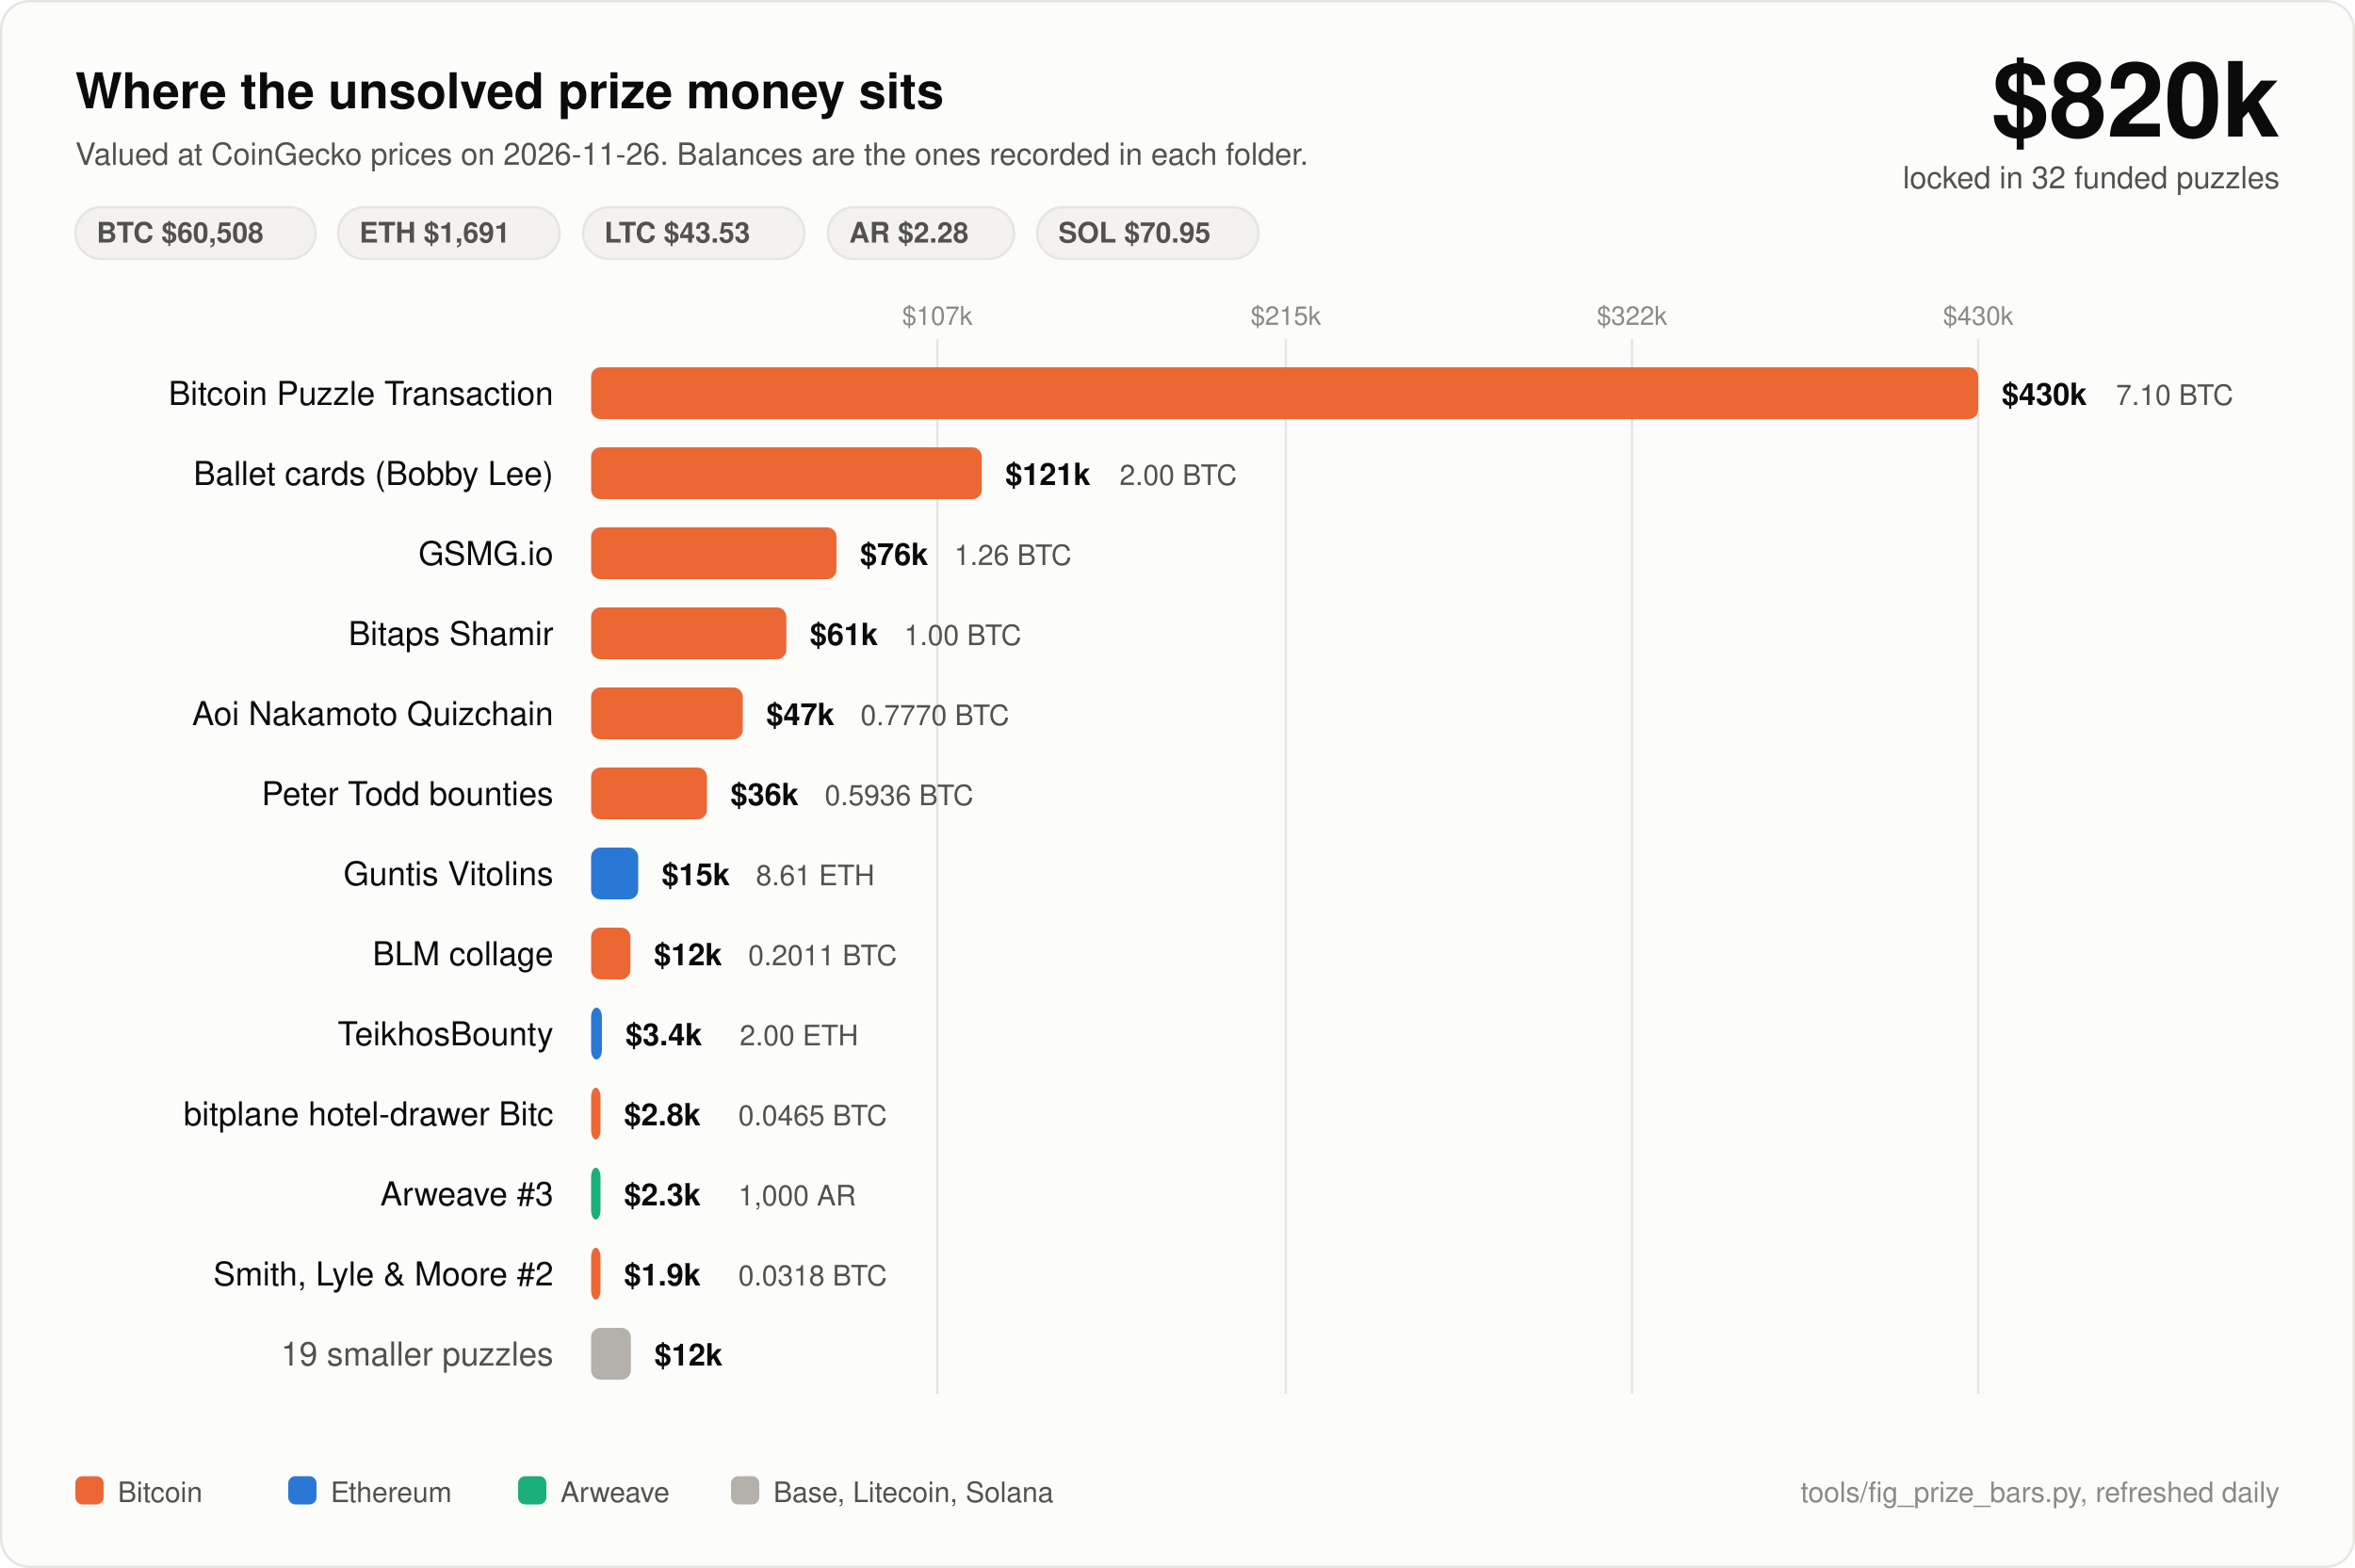
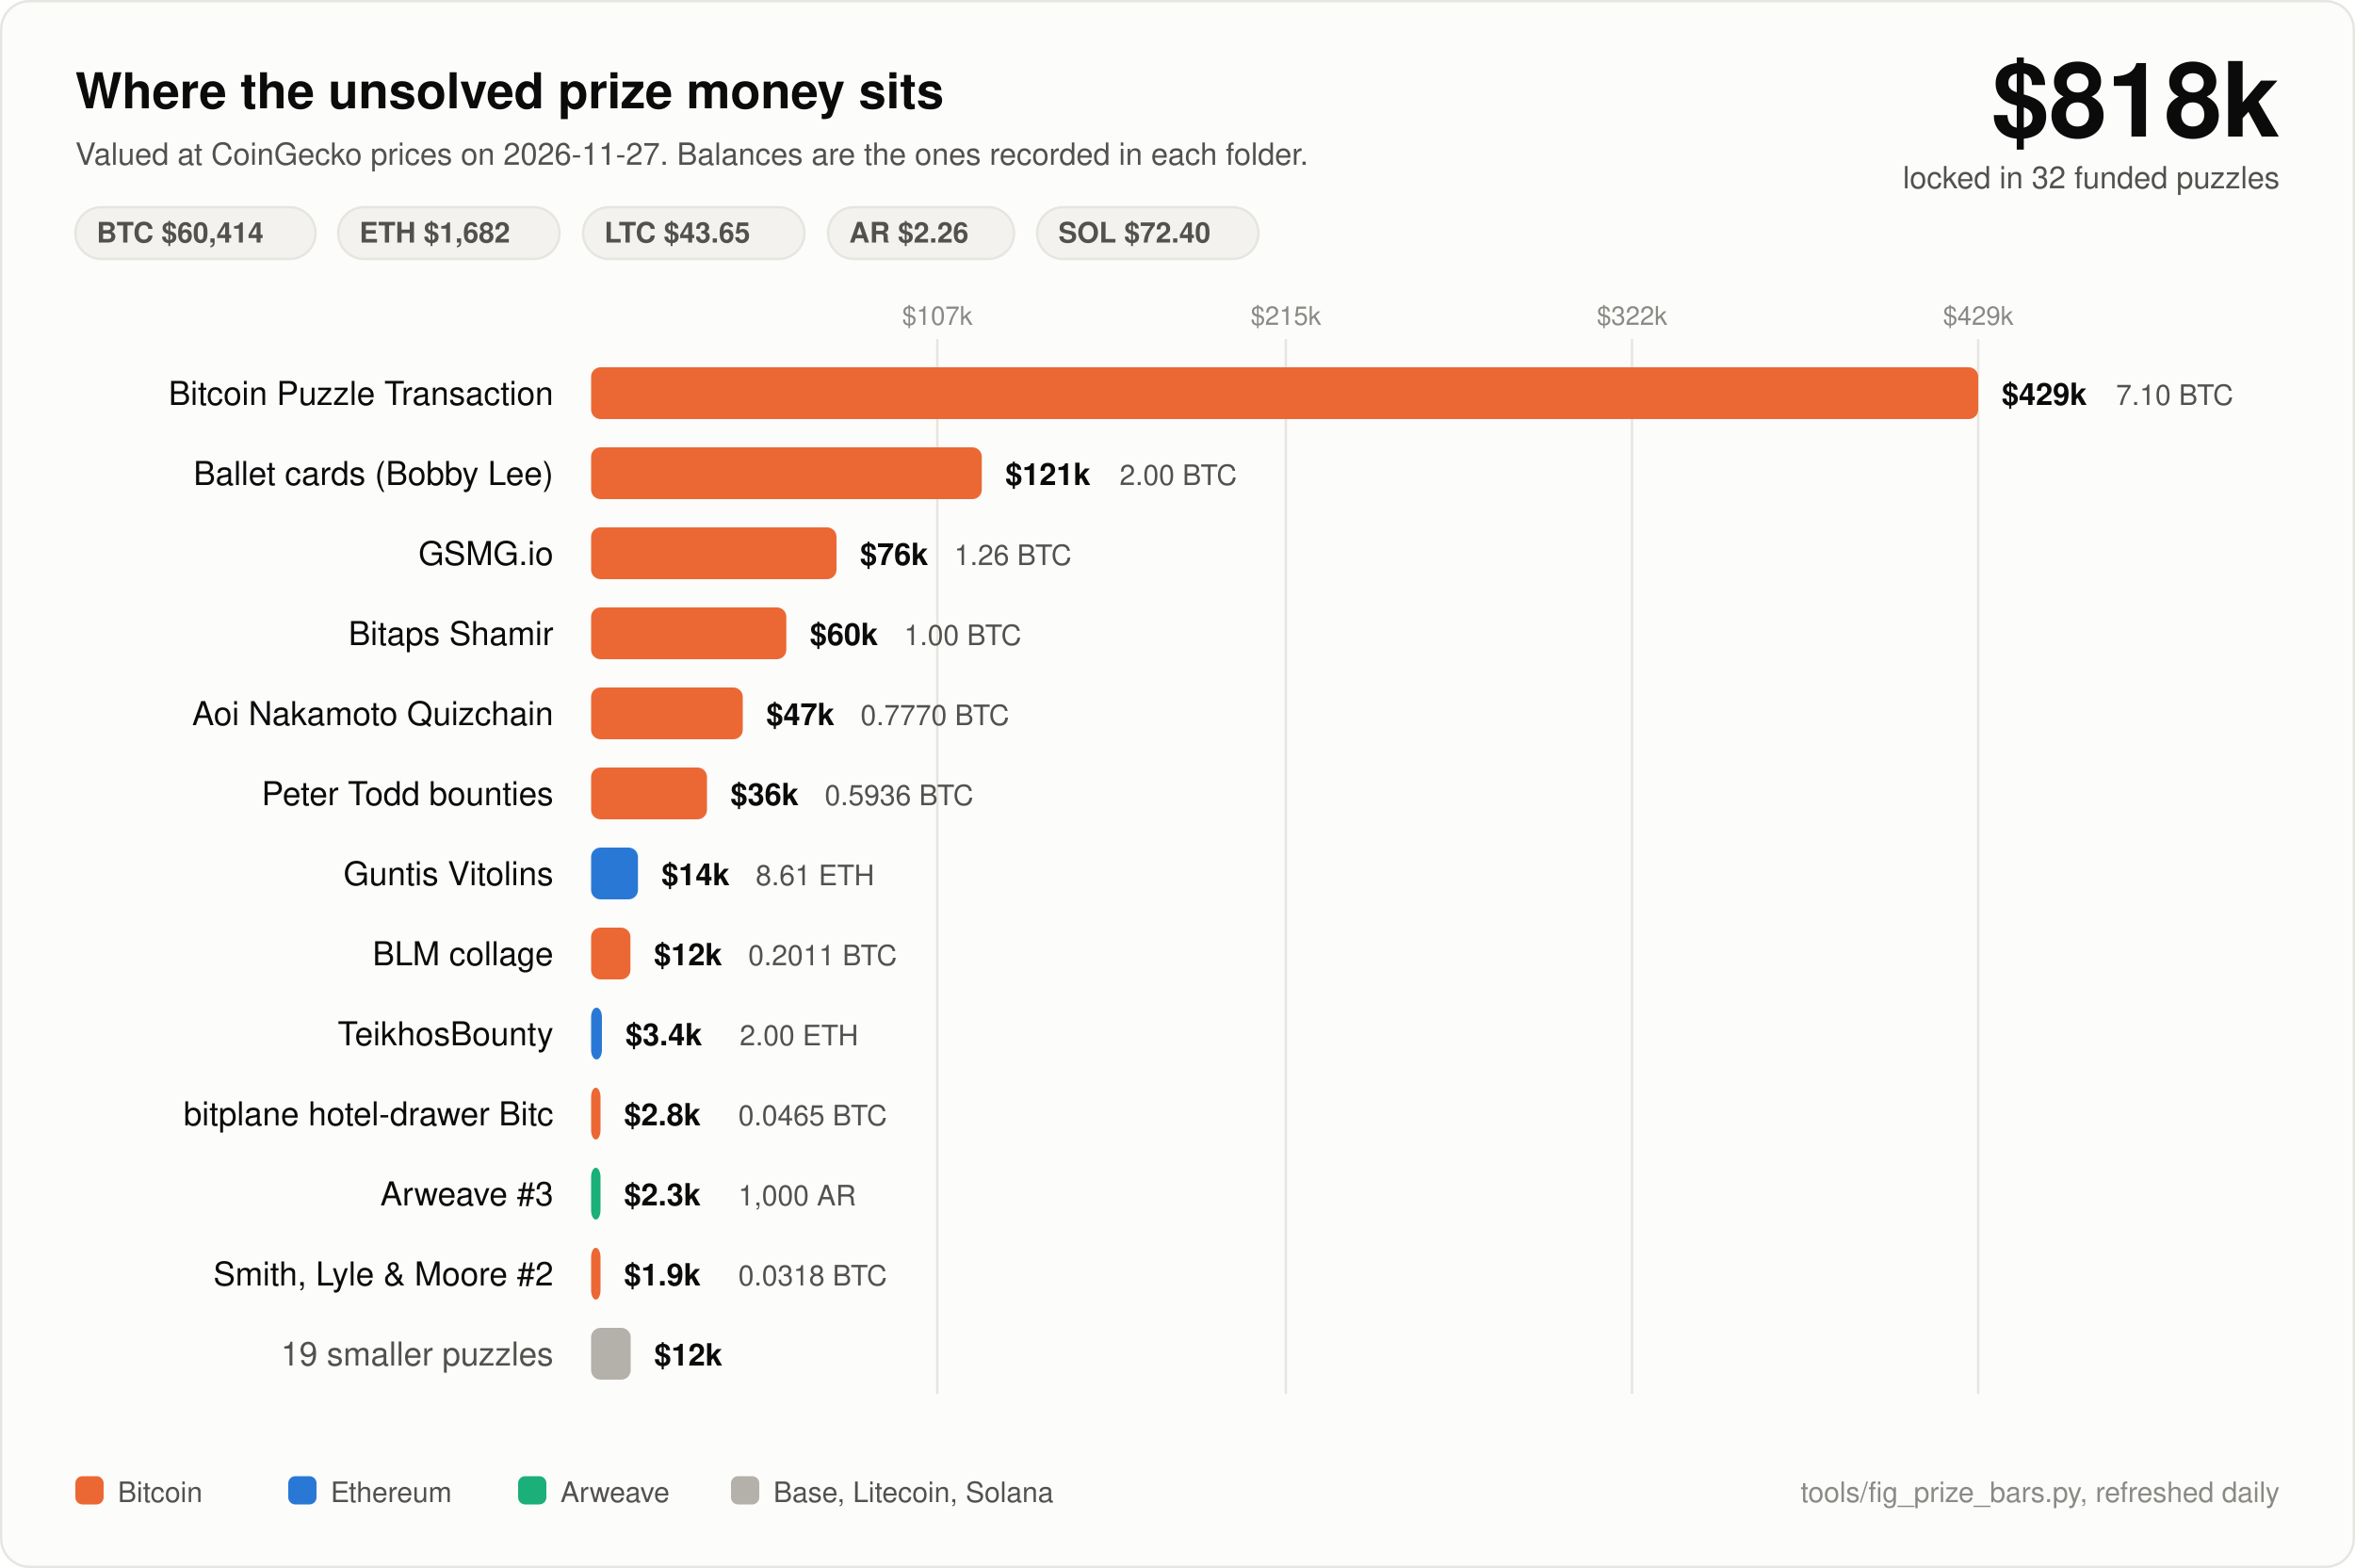
<svg xmlns="http://www.w3.org/2000/svg" width="1000" height="666" viewBox="0 0 1000 666" font-family="ui-sans-serif, -apple-system, Segoe UI, Helvetica, Arial, sans-serif">
  <rect x="0.5" y="0.5" width="999" height="665" rx="12" fill="#fcfcfb" stroke="#e6e5e0" />
  <text x="32" y="46" fill="#0b0b0b" font-size="21" font-weight="700">Where the unsolved prize money sits</text>
-   <text x="32" y="70" fill="#52514e" font-size="13">Valued at CoinGecko prices on 2026-11-26. Balances are the ones recorded in each folder.</text>
-   <text x="968" y="58" fill="#0b0b0b" font-size="44" font-weight="700" text-anchor="end">$820k</text>
+   <text x="32" y="70" fill="#52514e" font-size="13">Valued at CoinGecko prices on 2026-11-27. Balances are the ones recorded in each folder.</text>
+   <text x="968" y="58" fill="#0b0b0b" font-size="44" font-weight="700" text-anchor="end">$818k</text>
  <text x="968" y="80" fill="#52514e" font-size="13" text-anchor="end">locked in 32 funded puzzles</text>
  <rect x="32" y="88" width="102" height="22" rx="11" fill="#f3f2ee" stroke="#e6e5e0" />
-   <text x="41" y="103" fill="#52514e" font-size="12" font-weight="600">BTC $60,508</text>
+   <text x="41" y="103" fill="#52514e" font-size="12" font-weight="600">BTC $60,414</text>
  <rect x="143.6" y="88" width="94" height="22" rx="11" fill="#f3f2ee" stroke="#e6e5e0" />
-   <text x="152.6" y="103" fill="#52514e" font-size="12" font-weight="600">ETH $1,691</text>
+   <text x="152.6" y="103" fill="#52514e" font-size="12" font-weight="600">ETH $1,682</text>
  <rect x="247.6" y="88" width="94" height="22" rx="11" fill="#f3f2ee" stroke="#e6e5e0" />
-   <text x="256.6" y="103" fill="#52514e" font-size="12" font-weight="600">LTC $43.53</text>
+   <text x="256.6" y="103" fill="#52514e" font-size="12" font-weight="600">LTC $43.65</text>
  <rect x="351.6" y="88" width="79" height="22" rx="11" fill="#f3f2ee" stroke="#e6e5e0" />
-   <text x="360.6" y="103" fill="#52514e" font-size="12" font-weight="600">AR $2.28</text>
+   <text x="360.6" y="103" fill="#52514e" font-size="12" font-weight="600">AR $2.26</text>
  <rect x="440.4" y="88" width="94" height="22" rx="11" fill="#f3f2ee" stroke="#e6e5e0" />
-   <text x="449.4" y="103" fill="#52514e" font-size="12" font-weight="600">SOL $70.95</text>
+   <text x="449.4" y="103" fill="#52514e" font-size="12" font-weight="600">SOL $72.40</text>
  <line x1="398" y1="144" x2="398" y2="592" stroke="#e6e5e0" stroke-width="1" />
  <text x="398" y="138" fill="#8a8985" font-size="11" text-anchor="middle">$107k</text>
  <line x1="546" y1="144" x2="546" y2="592" stroke="#e6e5e0" stroke-width="1" />
  <text x="546" y="138" fill="#8a8985" font-size="11" text-anchor="middle">$215k</text>
  <line x1="693" y1="144" x2="693" y2="592" stroke="#e6e5e0" stroke-width="1" />
  <text x="693" y="138" fill="#8a8985" font-size="11" text-anchor="middle">$322k</text>
  <line x1="840" y1="144" x2="840" y2="592" stroke="#e6e5e0" stroke-width="1" />
-   <text x="840" y="138" fill="#8a8985" font-size="11" text-anchor="middle">$430k</text>
+   <text x="840" y="138" fill="#8a8985" font-size="11" text-anchor="middle">$429k</text>
  <text x="235" y="172" fill="#0b0b0b" font-size="14" text-anchor="end">Bitcoin Puzzle Transaction</text>
  <rect x="251" y="156" width="589.0" height="22" rx="4" fill="#eb6834" />
-   <text x="850.0" y="172" fill="#0b0b0b" font-size="13" font-weight="600">$430k</text>
+   <text x="850.0" y="172" fill="#0b0b0b" font-size="13" font-weight="600">$429k</text>
  <text x="898.5" y="172" fill="#52514e" font-size="12">7.10 BTC</text>
  <text x="235" y="206" fill="#0b0b0b" font-size="14" text-anchor="end">Ballet cards (Bobby Lee)</text>
  <rect x="251" y="190" width="165.9" height="22" rx="4" fill="#eb6834" />
  <text x="426.9" y="206" fill="#0b0b0b" font-size="13" font-weight="600">$121k</text>
  <text x="475.4" y="206" fill="#52514e" font-size="12">2.00 BTC</text>
  <text x="235" y="240" fill="#0b0b0b" font-size="14" text-anchor="end">GSMG.io</text>
  <rect x="251" y="224" width="104.2" height="22" rx="4" fill="#eb6834" />
  <text x="365.2" y="240" fill="#0b0b0b" font-size="13" font-weight="600">$76k</text>
  <text x="405.2" y="240" fill="#52514e" font-size="12">1.26 BTC</text>
  <text x="235" y="274" fill="#0b0b0b" font-size="14" text-anchor="end">Bitaps Shamir</text>
  <rect x="251" y="258" width="82.9" height="22" rx="4" fill="#eb6834" />
-   <text x="343.9" y="274" fill="#0b0b0b" font-size="13" font-weight="600">$61k</text>
+   <text x="343.9" y="274" fill="#0b0b0b" font-size="13" font-weight="600">$60k</text>
  <text x="383.9" y="274" fill="#52514e" font-size="12">1.00 BTC</text>
  <text x="235" y="308" fill="#0b0b0b" font-size="14" text-anchor="end">Aoi Nakamoto Quizchain</text>
  <rect x="251" y="292" width="64.4" height="22" rx="4" fill="#eb6834" />
  <text x="325.4" y="308" fill="#0b0b0b" font-size="13" font-weight="600">$47k</text>
  <text x="365.4" y="308" fill="#52514e" font-size="12">0.7770 BTC</text>
  <text x="235" y="342" fill="#0b0b0b" font-size="14" text-anchor="end">Peter Todd bounties</text>
  <rect x="251" y="326" width="49.2" height="22" rx="4" fill="#eb6834" />
  <text x="310.2" y="342" fill="#0b0b0b" font-size="13" font-weight="600">$36k</text>
  <text x="350.2" y="342" fill="#52514e" font-size="12">0.5936 BTC</text>
  <text x="235" y="376" fill="#0b0b0b" font-size="14" text-anchor="end">Guntis Vitolins</text>
-   <rect x="251" y="360" width="20.0" height="22" rx="4" fill="#2a78d6" />
-   <text x="281.0" y="376" fill="#0b0b0b" font-size="13" font-weight="600">$15k</text>
-   <text x="321.0" y="376" fill="#52514e" font-size="12">8.61 ETH</text>
+   <rect x="251" y="360" width="19.9" height="22" rx="4" fill="#2a78d6" />
+   <text x="280.9" y="376" fill="#0b0b0b" font-size="13" font-weight="600">$14k</text>
+   <text x="320.9" y="376" fill="#52514e" font-size="12">8.61 ETH</text>
  <text x="235" y="410" fill="#0b0b0b" font-size="14" text-anchor="end">BLM collage</text>
  <rect x="251" y="394" width="16.7" height="22" rx="4" fill="#eb6834" />
  <text x="277.7" y="410" fill="#0b0b0b" font-size="13" font-weight="600">$12k</text>
  <text x="317.7" y="410" fill="#52514e" font-size="12">0.2011 BTC</text>
  <text x="235" y="444" fill="#0b0b0b" font-size="14" text-anchor="end">TeikhosBounty</text>
  <rect x="251" y="428" width="4.6" height="22" rx="4" fill="#2a78d6" />
  <text x="265.6" y="444" fill="#0b0b0b" font-size="13" font-weight="600">$3.4k</text>
  <text x="314.1" y="444" fill="#52514e" font-size="12">2.00 ETH</text>
  <text x="235" y="478" fill="#0b0b0b" font-size="14" text-anchor="end">bitplane hotel-drawer Bitc</text>
  <rect x="251" y="462" width="4.0" height="22" rx="4" fill="#eb6834" />
  <text x="265.0" y="478" fill="#0b0b0b" font-size="13" font-weight="600">$2.8k</text>
  <text x="313.5" y="478" fill="#52514e" font-size="12">0.0465 BTC</text>
  <text x="235" y="512" fill="#0b0b0b" font-size="14" text-anchor="end">Arweave #3</text>
  <rect x="251" y="496" width="4.0" height="22" rx="4" fill="#1baf7a" />
  <text x="265.0" y="512" fill="#0b0b0b" font-size="13" font-weight="600">$2.3k</text>
  <text x="313.5" y="512" fill="#52514e" font-size="12">1,000 AR</text>
  <text x="235" y="546" fill="#0b0b0b" font-size="14" text-anchor="end">Smith, Lyle &amp; Moore #2</text>
  <rect x="251" y="530" width="4.0" height="22" rx="4" fill="#eb6834" />
  <text x="265.0" y="546" fill="#0b0b0b" font-size="13" font-weight="600">$1.9k</text>
  <text x="313.5" y="546" fill="#52514e" font-size="12">0.0318 BTC</text>
  <text x="235" y="580" fill="#52514e" font-size="14" text-anchor="end">19 smaller puzzles</text>
-   <rect x="251" y="564" width="16.9" height="22" rx="4" fill="#b3b1aa" />
-   <text x="277.9" y="580" fill="#0b0b0b" font-size="13" font-weight="600">$12k</text>
+   <rect x="251" y="564" width="16.8" height="22" rx="4" fill="#b3b1aa" />
+   <text x="277.8" y="580" fill="#0b0b0b" font-size="13" font-weight="600">$12k</text>
  <rect x="32" y="627" width="12" height="12" rx="3" fill="#eb6834" />
  <text x="50" y="638" fill="#52514e" font-size="12">Bitcoin</text>
  <rect x="122.4" y="627" width="12" height="12" rx="3" fill="#2a78d6" />
  <text x="140.4" y="638" fill="#52514e" font-size="12">Ethereum</text>
  <rect x="220.0" y="627" width="12" height="12" rx="3" fill="#1baf7a" />
  <text x="238.0" y="638" fill="#52514e" font-size="12">Arweave</text>
  <rect x="310.4" y="627" width="12" height="12" rx="3" fill="#b3b1aa" />
  <text x="328.4" y="638" fill="#52514e" font-size="12">Base, Litecoin, Solana</text>
  <text x="968" y="638" fill="#8a8985" font-size="12" text-anchor="end">tools/fig_prize_bars.py, refreshed daily</text>
</svg>
